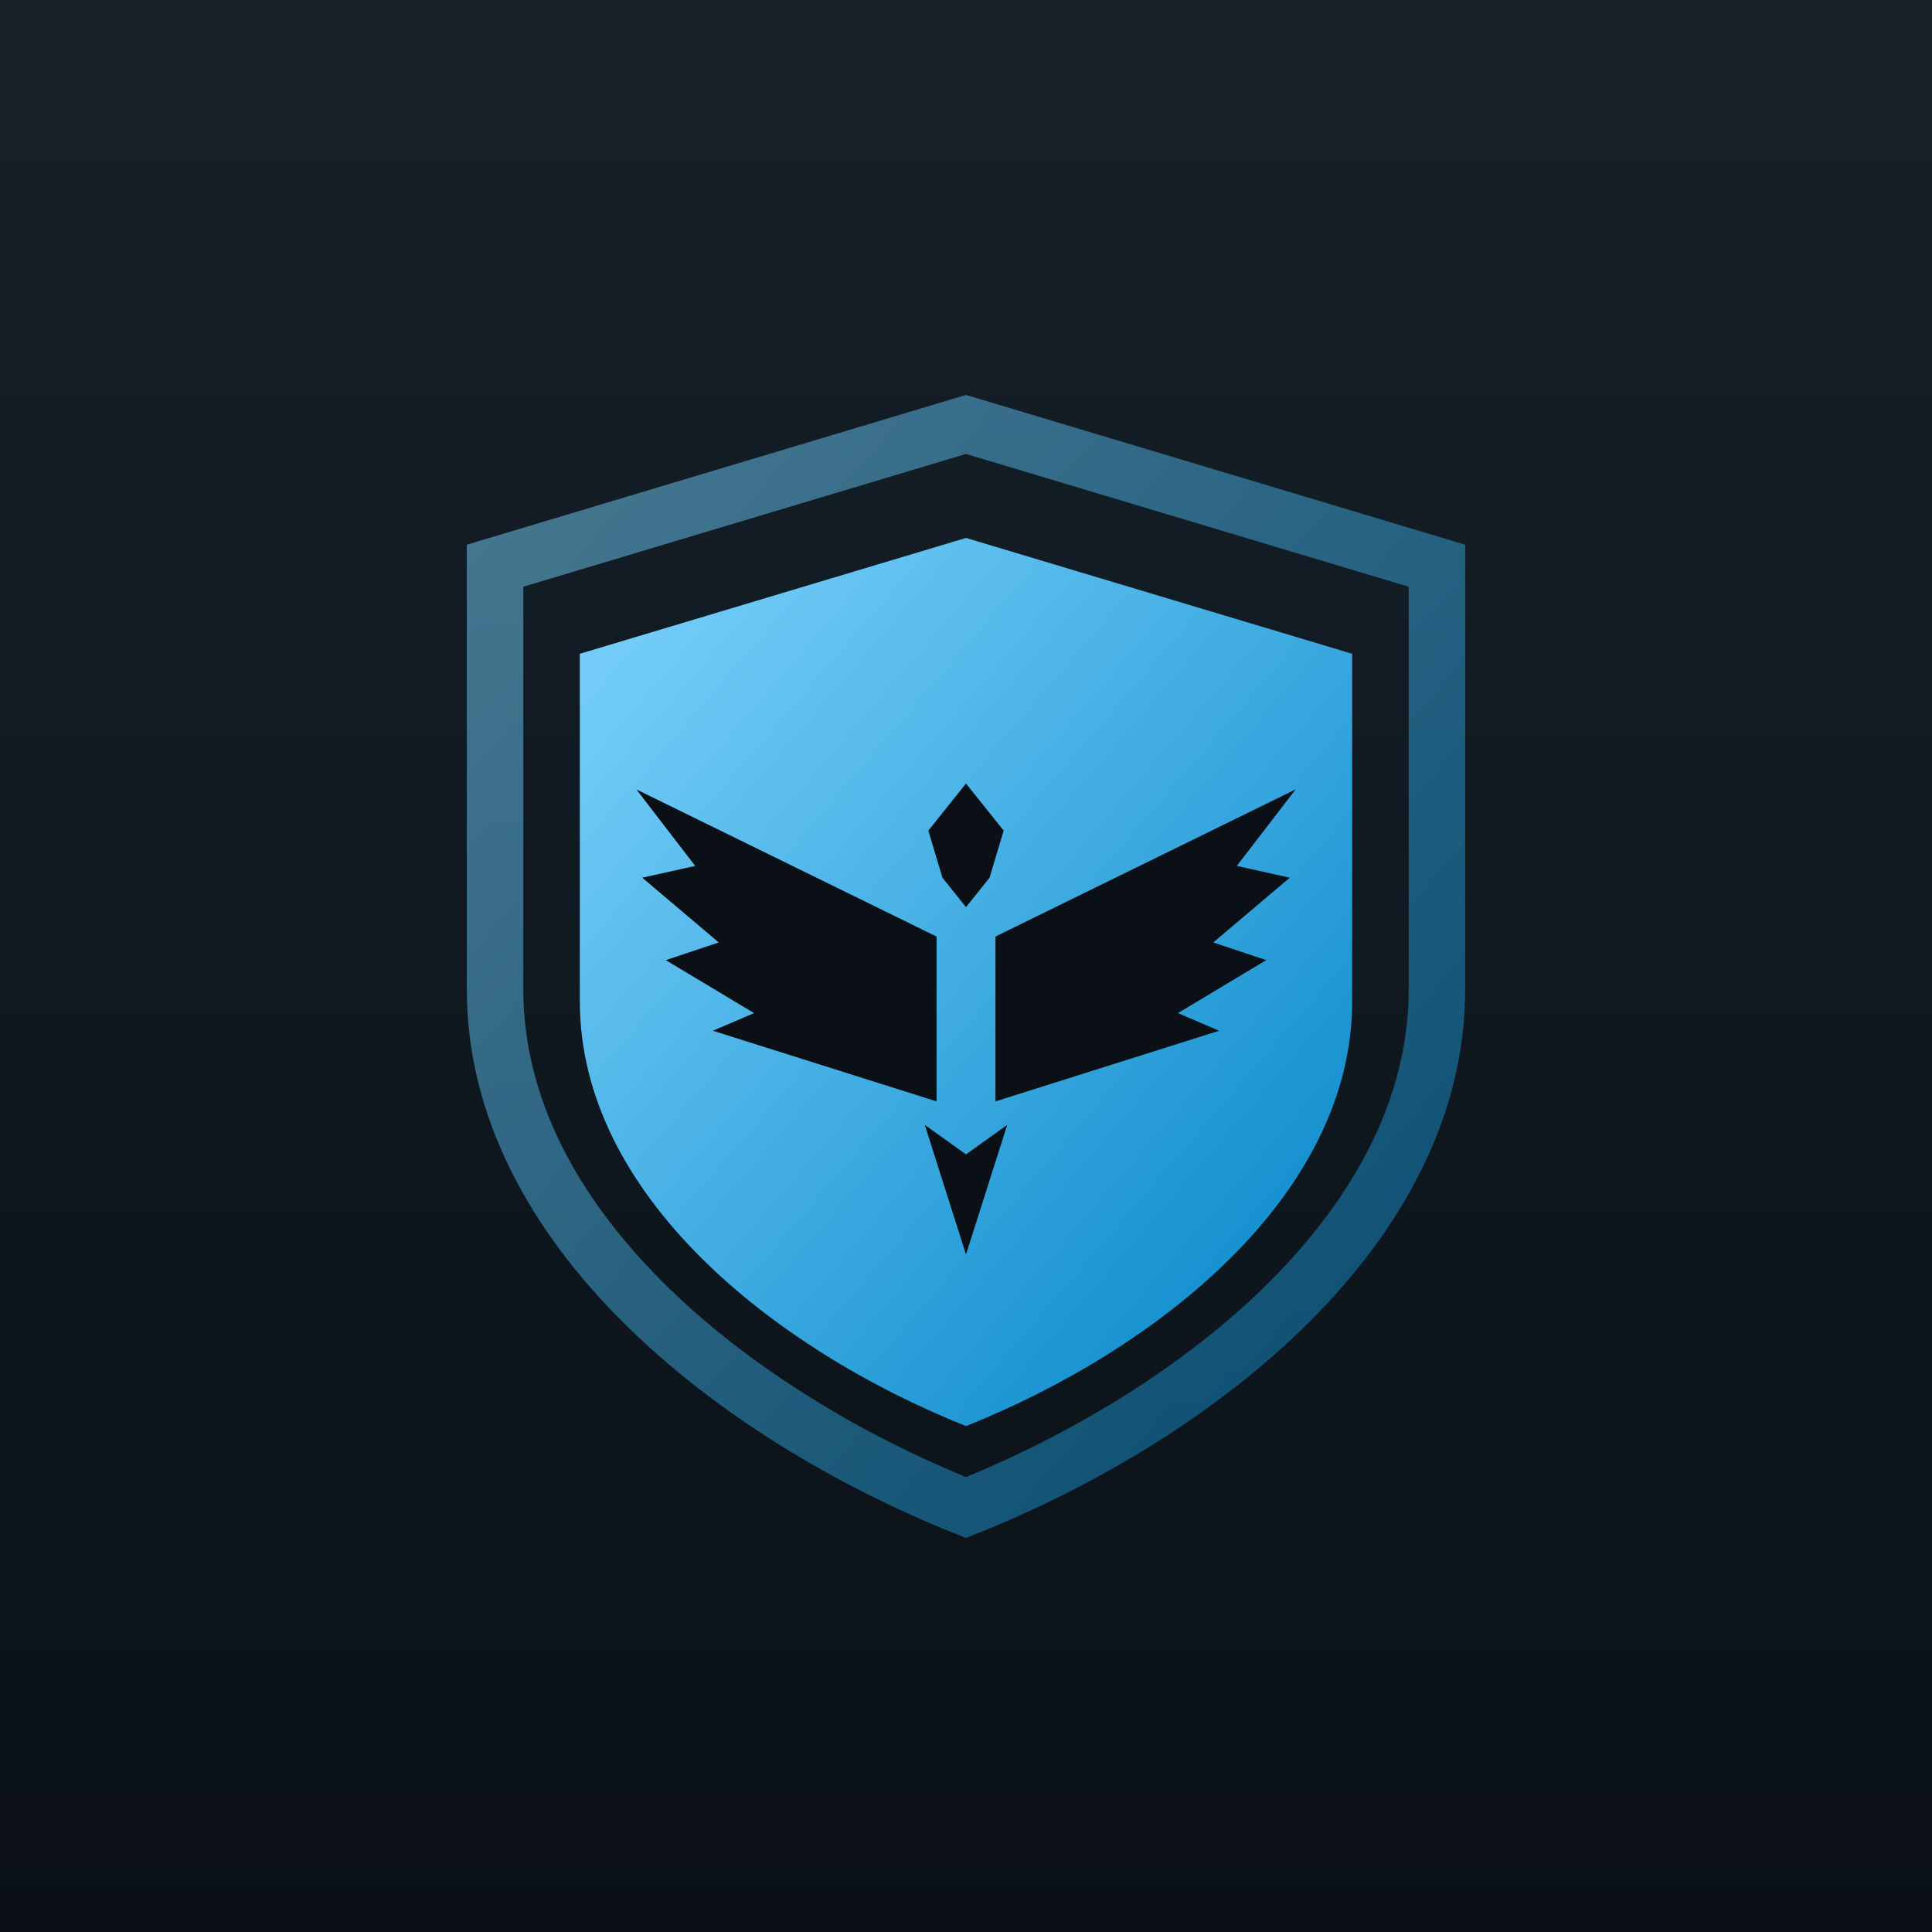
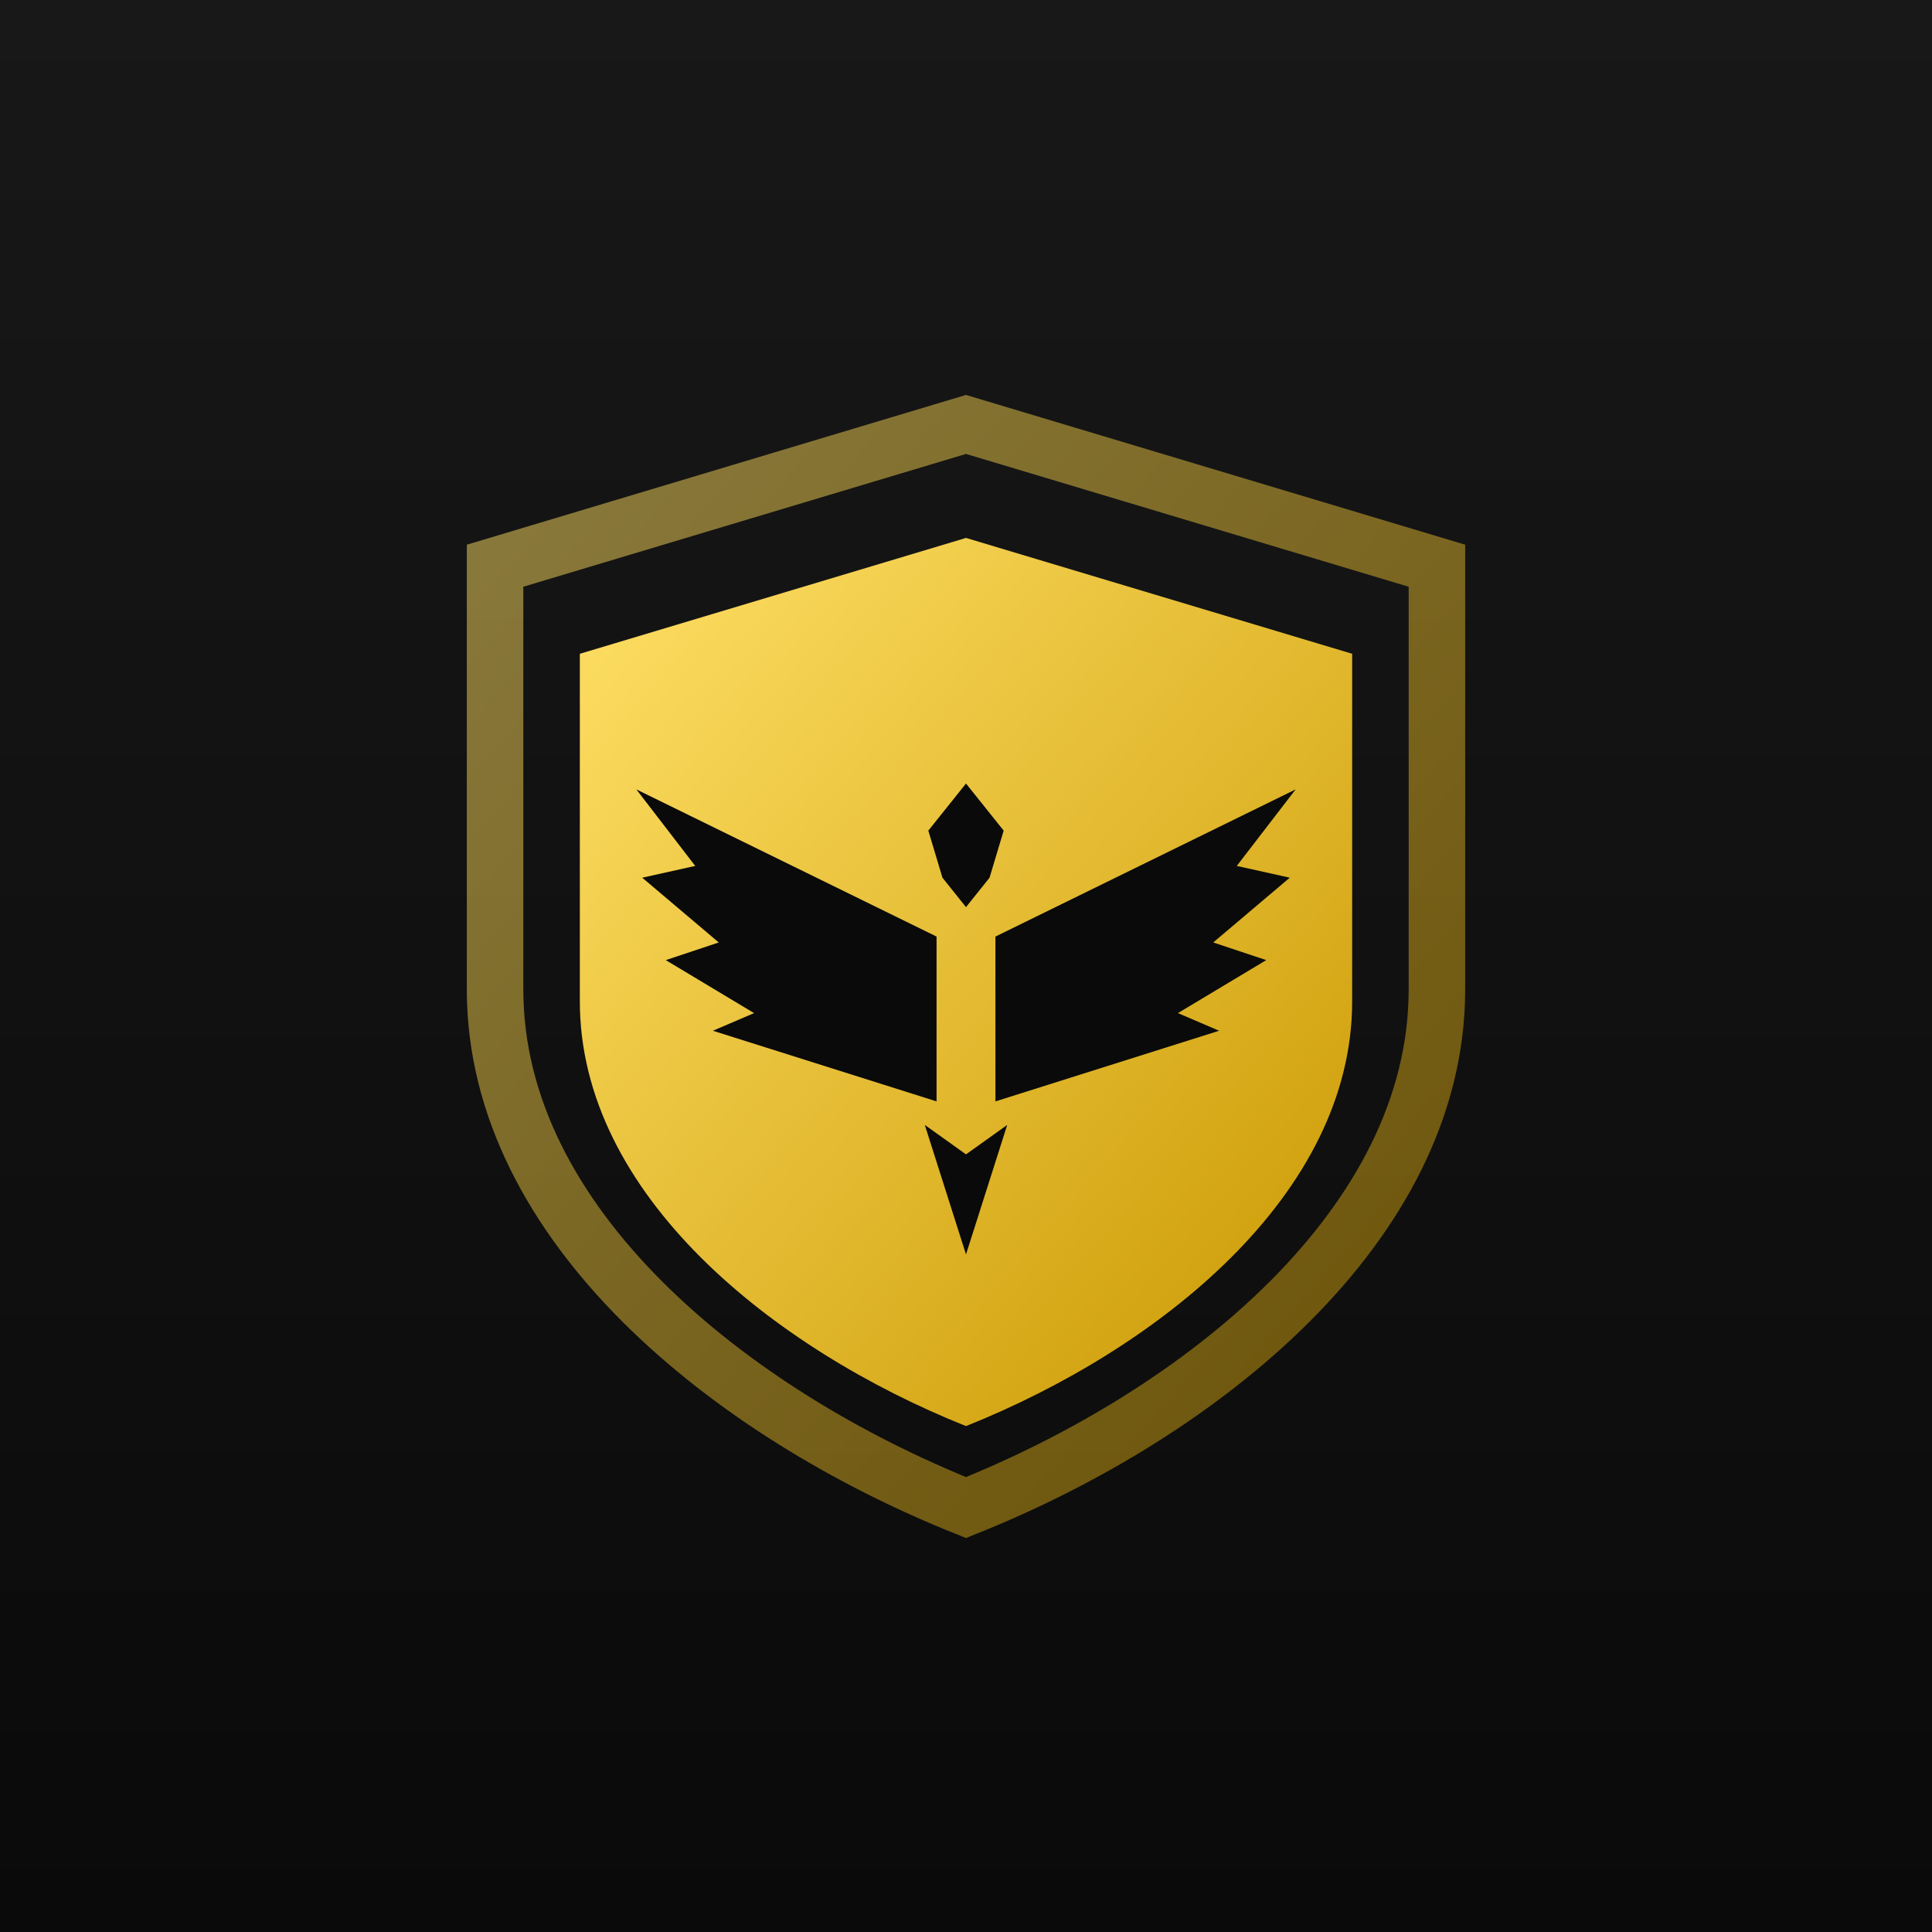
<svg xmlns="http://www.w3.org/2000/svg" viewBox="0 0 64 64">
  <defs>
    <linearGradient id="m" x1="0" y1="0" x2="1" y2="1">
-       <stop offset="0" stop-color="#7dd3fc" />
-       <stop offset="1" stop-color="#0284c7" />
+       <stop offset="0" stop-color="#ffe066" />
+       <stop offset="1" stop-color="#c99700" />
    </linearGradient>
    <linearGradient id="t" x1="0" y1="0" x2="0" y2="1">
-       <stop offset="0" stop-color="#16212a" />
-       <stop offset="1" stop-color="#0a1016" />
+       <stop offset="0" stop-color="#181818" />
+       <stop offset="1" stop-color="#0a0a0a" />
    </linearGradient>
  </defs>
  <rect width="64" height="64" fill="url(#t)" />
  <g transform="translate(32 32) scale(.78) translate(-32 -32)">
    <path d="M32 9 L52 15 V33 C52 43 42 51 32 55 C22 51 12 43 12 33 V15 Z" fill="none" stroke="url(#m)" stroke-width="2.4" stroke-opacity=".5" />
    <g transform="translate(32 33.5) scale(.82) translate(-32 -33)">
      <path d="M32 9 L52 15 V33 C52 43 42 51 32 55 C22 51 12 43 12 33 V15 Z" fill="url(#m)" />
    </g>
-     <g transform="translate(32 33) scale(.5) translate(-32 -32)" fill="#0a1016">
+     <g transform="translate(32 33) scale(.5) translate(-32 -32)" fill="#0a0a0a">
      <path d="M32 14.5L35.2 18.5L34 22.5L32 25L30 22.5L28.8 18.5Z" />
      <path d="M29.5 27.5L4 15L9 21.5L4.5 22.5L11 28L6.5 29.5L14 34L10.5 35.5L20 38.5L29.5 41.5Z" />
      <path d="M34.5 27.5L60 15L55 21.5L59.5 22.5L53 28L57.5 29.5L50 34L53.5 35.5L44 38.5L34.5 41.5Z" />
      <path d="M28.5 43.5L32 54.5L35.5 43.5L32 46Z" />
    </g>
  </g>
</svg>
